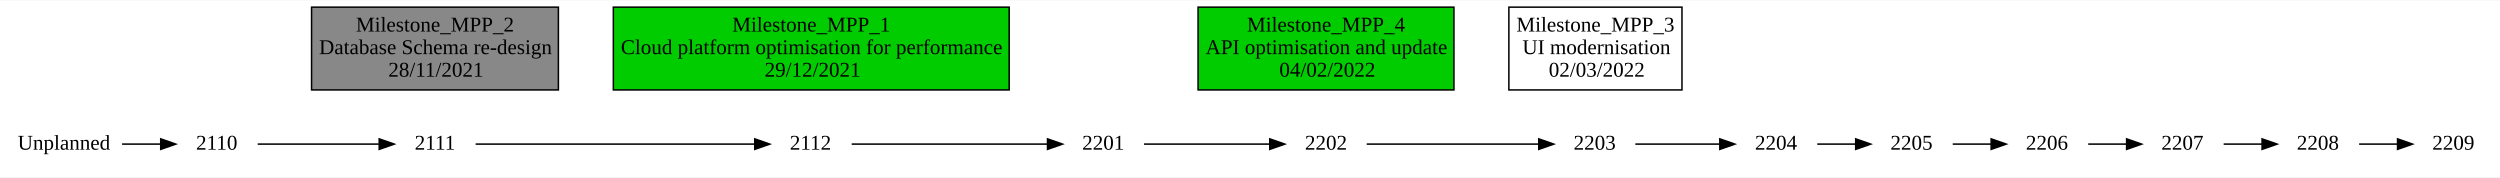
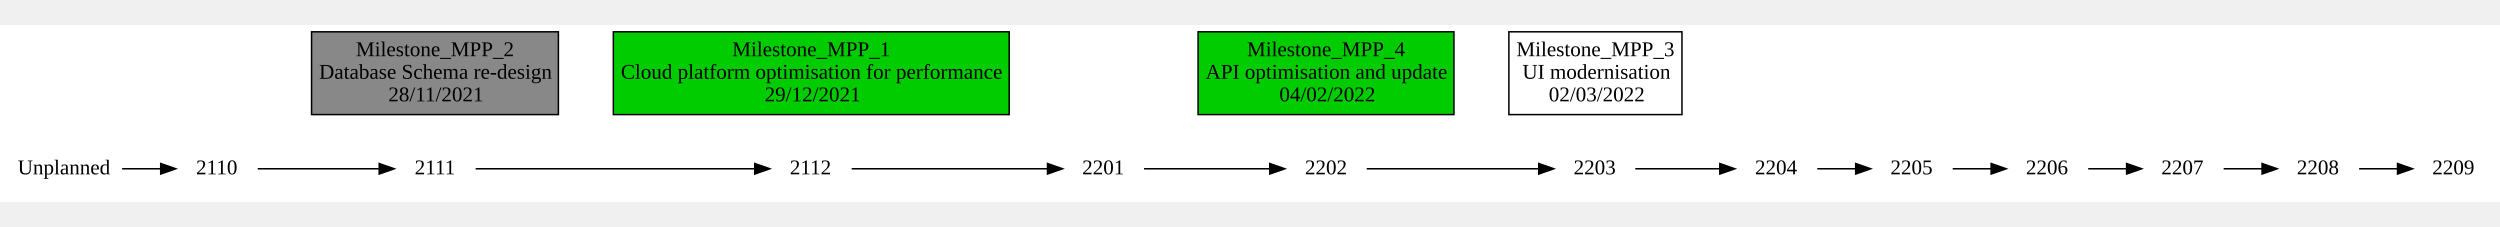
- <svg xmlns="http://www.w3.org/2000/svg" width="1661pt" height="118pt" viewBox="0.00 0.00 1661.00 117.50">
+ <svg xmlns="http://www.w3.org/2000/svg" width="1300pt" height="118pt" viewBox="0.00 0.00 1661.00 117.50">
  <g id="graph0" class="graph" transform="scale(1 1) rotate(0) translate(4 113.5)">
    <polygon fill="white" stroke="transparent" points="-4,4 -4,-113.5 1657,-113.5 1657,4 -4,4" />
    <g id="node1" class="node">
      <text text-anchor="middle" x="38.5" y="-14.3" font-family="Times New Roman,serif" font-size="14.00">Unplanned</text>
    </g>
    <g id="node2" class="node">
      <text text-anchor="middle" x="140" y="-14.3" font-family="Times New Roman,serif" font-size="14.00">2110</text>
    </g>
    <g id="edge1" class="edge">
      <path fill="none" stroke="black" d="M77.12,-18C85.47,-18 94.32,-18 102.63,-18" />
      <polygon fill="black" stroke="black" points="102.78,-21.5 112.78,-18 102.78,-14.5 102.78,-21.5" />
    </g>
    <g id="node3" class="node">
      <text text-anchor="middle" x="285" y="-14.3" font-family="Times New Roman,serif" font-size="14.00">2111</text>
    </g>
    <g id="edge2" class="edge">
      <path fill="none" stroke="black" d="M167.23,-18C189.8,-18 222.61,-18 247.71,-18" />
      <polygon fill="black" stroke="black" points="247.94,-21.5 257.94,-18 247.94,-14.5 247.94,-21.5" />
    </g>
    <g id="node4" class="node">
      <text text-anchor="middle" x="534.5" y="-14.3" font-family="Times New Roman,serif" font-size="14.00">2112</text>
    </g>
    <g id="edge3" class="edge">
      <path fill="none" stroke="black" d="M312.02,-18C356.4,-18 446.81,-18 497.32,-18" />
      <polygon fill="black" stroke="black" points="497.46,-21.5 507.46,-18 497.46,-14.5 497.46,-21.5" />
    </g>
    <g id="node5" class="node">
      <text text-anchor="middle" x="729" y="-14.3" font-family="Times New Roman,serif" font-size="14.00">2201</text>
    </g>
    <g id="edge4" class="edge">
      <path fill="none" stroke="black" d="M561.86,-18C595.56,-18 654.05,-18 691.87,-18" />
      <polygon fill="black" stroke="black" points="691.96,-21.5 701.96,-18 691.96,-14.5 691.96,-21.5" />
    </g>
    <g id="node6" class="node">
      <text text-anchor="middle" x="877" y="-14.3" font-family="Times New Roman,serif" font-size="14.00">2202</text>
    </g>
    <g id="edge5" class="edge">
      <path fill="none" stroke="black" d="M756.1,-18C779.31,-18 813.5,-18 839.43,-18" />
      <polygon fill="black" stroke="black" points="839.63,-21.5 849.63,-18 839.63,-14.5 839.63,-21.5" />
    </g>
    <g id="node7" class="node">
      <text text-anchor="middle" x="1055.5" y="-14.3" font-family="Times New Roman,serif" font-size="14.00">2203</text>
    </g>
    <g id="edge6" class="edge">
      <path fill="none" stroke="black" d="M904.04,-18C934.15,-18 983.93,-18 1017.91,-18" />
      <polygon fill="black" stroke="black" points="1018.35,-21.5 1028.35,-18 1018.35,-14.5 1018.35,-21.5" />
    </g>
    <g id="node8" class="node">
      <text text-anchor="middle" x="1176" y="-14.3" font-family="Times New Roman,serif" font-size="14.00">2204</text>
    </g>
    <g id="edge7" class="edge">
      <path fill="none" stroke="black" d="M1082.51,-18C1098.91,-18 1120.34,-18 1138.44,-18" />
      <polygon fill="black" stroke="black" points="1138.65,-21.5 1148.65,-18 1138.65,-14.5 1138.65,-21.5" />
    </g>
    <g id="node9" class="node">
      <text text-anchor="middle" x="1266" y="-14.3" font-family="Times New Roman,serif" font-size="14.00">2205</text>
    </g>
    <g id="edge8" class="edge">
      <path fill="none" stroke="black" d="M1203.4,-18C1211.39,-18 1220.31,-18 1228.82,-18" />
      <polygon fill="black" stroke="black" points="1228.92,-21.5 1238.92,-18 1228.92,-14.5 1228.92,-21.5" />
    </g>
    <g id="node10" class="node">
      <text text-anchor="middle" x="1356" y="-14.3" font-family="Times New Roman,serif" font-size="14.00">2206</text>
    </g>
    <g id="edge9" class="edge">
      <path fill="none" stroke="black" d="M1293.4,-18C1301.39,-18 1310.31,-18 1318.82,-18" />
      <polygon fill="black" stroke="black" points="1318.92,-21.5 1328.92,-18 1318.92,-14.5 1318.92,-21.5" />
    </g>
    <g id="node11" class="node">
      <text text-anchor="middle" x="1446" y="-14.3" font-family="Times New Roman,serif" font-size="14.00">2207</text>
    </g>
    <g id="edge10" class="edge">
      <path fill="none" stroke="black" d="M1383.4,-18C1391.39,-18 1400.31,-18 1408.82,-18" />
      <polygon fill="black" stroke="black" points="1408.92,-21.5 1418.92,-18 1408.92,-14.5 1408.92,-21.5" />
    </g>
    <g id="node12" class="node">
      <text text-anchor="middle" x="1536" y="-14.3" font-family="Times New Roman,serif" font-size="14.00">2208</text>
    </g>
    <g id="edge11" class="edge">
      <path fill="none" stroke="black" d="M1473.4,-18C1481.39,-18 1490.31,-18 1498.82,-18" />
      <polygon fill="black" stroke="black" points="1498.92,-21.5 1508.92,-18 1498.92,-14.5 1498.92,-21.5" />
    </g>
    <g id="node13" class="node">
      <text text-anchor="middle" x="1626" y="-14.3" font-family="Times New Roman,serif" font-size="14.00">2209</text>
    </g>
    <g id="edge12" class="edge">
      <path fill="none" stroke="black" d="M1563.4,-18C1571.39,-18 1580.31,-18 1588.82,-18" />
      <polygon fill="black" stroke="black" points="1588.92,-21.5 1598.92,-18 1588.92,-14.5 1588.92,-21.5" />
    </g>
    <g id="node14" class="node">
      <polygon fill="#00cc00" stroke="transparent" points="792,-54 792,-109 962,-109 962,-54 792,-54" />
      <polygon fill="none" stroke="black" points="792,-54 792,-109 962,-109 962,-54 792,-54" />
      <text text-anchor="start" x="824.5" y="-92.8" font-family="Times New Roman,serif" font-size="14.00">Milestone_MPP_4</text>
      <text text-anchor="start" x="797" y="-77.8" font-family="Times New Roman,serif" font-size="14.00">API optimisation and update</text>
      <text text-anchor="start" x="846" y="-62.8" font-family="Times New Roman,serif" font-size="14.00">04/02/2022</text>
    </g>
    <g id="node15" class="node">
      <polygon fill="#ffffff" stroke="transparent" points="998.5,-54 998.5,-109 1113.5,-109 1113.5,-54 998.5,-54" />
      <polygon fill="none" stroke="black" points="998.5,-54 998.5,-109 1113.5,-109 1113.5,-54 998.5,-54" />
      <text text-anchor="start" x="1003.5" y="-92.8" font-family="Times New Roman,serif" font-size="14.00">Milestone_MPP_3</text>
      <text text-anchor="start" x="1007.5" y="-77.8" font-family="Times New Roman,serif" font-size="14.00">UI modernisation</text>
      <text text-anchor="start" x="1025" y="-62.8" font-family="Times New Roman,serif" font-size="14.00">02/03/2022</text>
    </g>
    <g id="node16" class="node">
      <polygon fill="#888888" stroke="transparent" points="203,-54 203,-109 367,-109 367,-54 203,-54" />
      <polygon fill="none" stroke="black" points="203,-54 203,-109 367,-109 367,-54 203,-54" />
      <text text-anchor="start" x="232.5" y="-92.8" font-family="Times New Roman,serif" font-size="14.00">Milestone_MPP_2</text>
      <text text-anchor="start" x="208" y="-77.8" font-family="Times New Roman,serif" font-size="14.00">Database Schema re-design</text>
      <text text-anchor="start" x="254" y="-62.8" font-family="Times New Roman,serif" font-size="14.00">28/11/2021</text>
    </g>
    <g id="node17" class="node">
      <polygon fill="#00cc00" stroke="transparent" points="403.5,-54 403.5,-109 666.5,-109 666.5,-54 403.5,-54" />
      <polygon fill="none" stroke="black" points="403.5,-54 403.5,-109 666.5,-109 666.5,-54 403.5,-54" />
      <text text-anchor="start" x="482.5" y="-92.8" font-family="Times New Roman,serif" font-size="14.00">Milestone_MPP_1</text>
      <text text-anchor="start" x="408.5" y="-77.8" font-family="Times New Roman,serif" font-size="14.00">Cloud platform optimisation for performance</text>
      <text text-anchor="start" x="504" y="-62.8" font-family="Times New Roman,serif" font-size="14.00">29/12/2021</text>
    </g>
  </g>
</svg>
